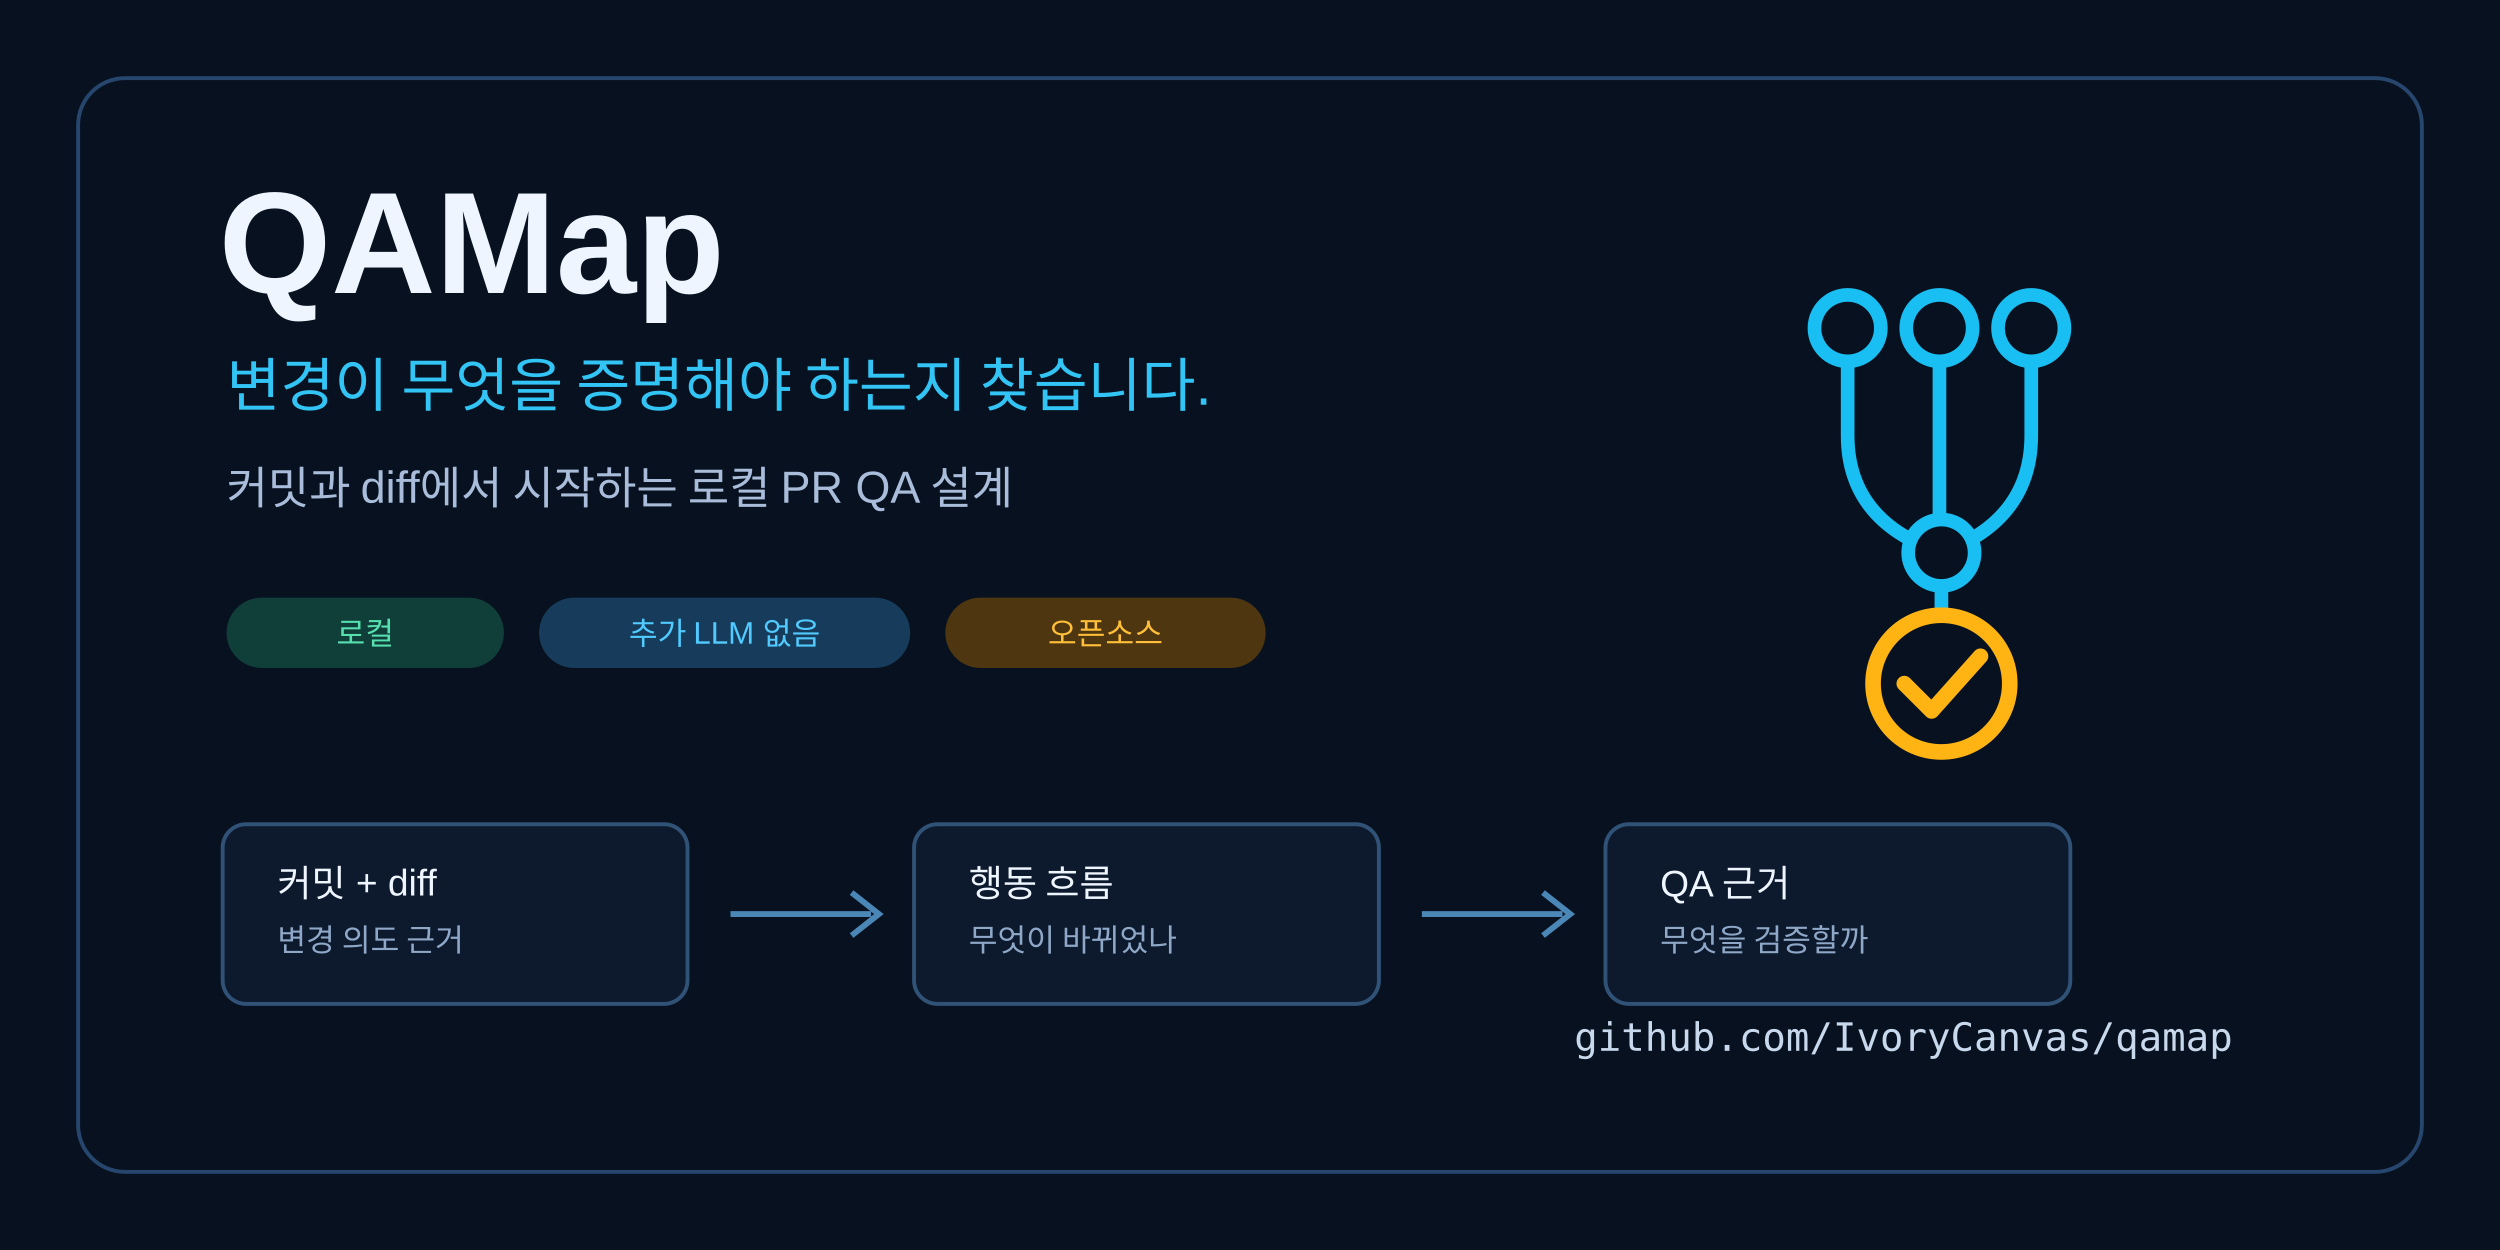
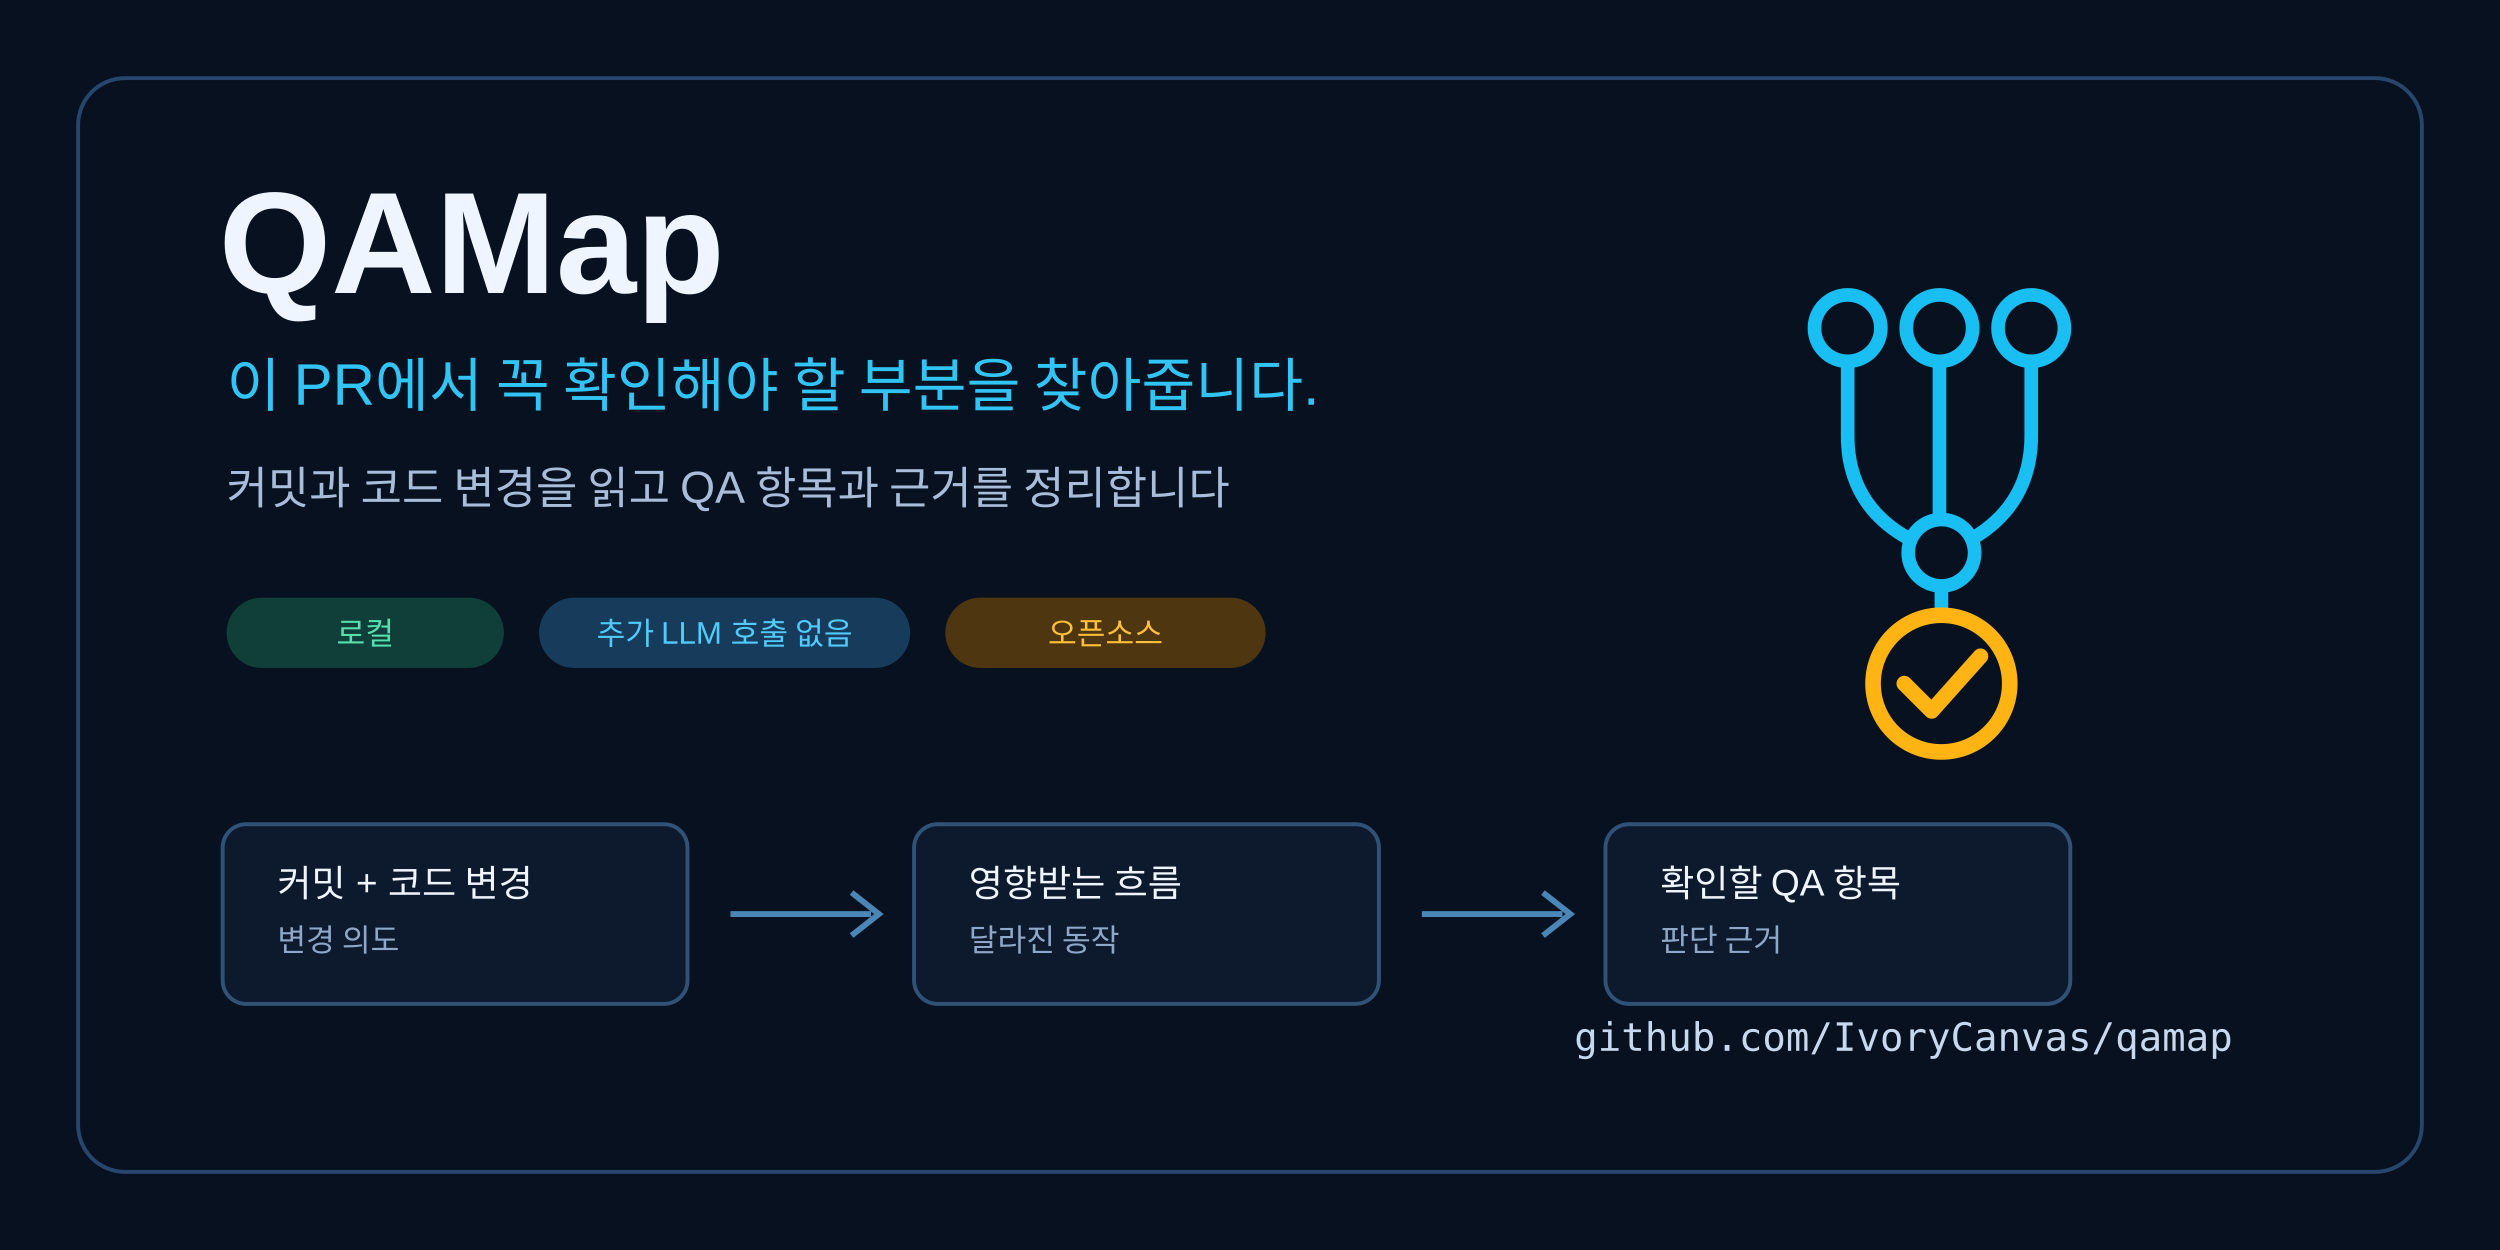
<svg xmlns="http://www.w3.org/2000/svg" width="1280" height="640" viewBox="0 0 1280 640" role="img" aria-labelledby="title description">
  <rect width="1280" height="640" fill="#07111f" />
  <rect x="40" y="40" width="1200" height="560" rx="24" fill="none" stroke="#27466e" stroke-width="2" />
  <g font-family="'Apple SD Gothic Neo', 'Noto Sans KR', 'Malgun Gothic', Arial, sans-serif">
    <text x="112" y="150" fill="#eef5ff" font-size="74" font-weight="700">QAMap</text>
-     <text x="116" y="208" fill="#32c4f5" font-size="30">변경이 무엇을 증명해야 하는지 찾습니다.</text>
-     <text x="116" y="258" fill="#a9bddb" font-size="23">커밋과 diff에서 시작하는 로컬 PR QA 설계</text>
+     <text x="116" y="208" fill="#32c4f5" font-size="30">이 PR에서 꼭 확인해야 할 부분을 찾아줍니다.</text>
+     <text x="116" y="258" fill="#a9bddb" font-size="23">커밋과 코드 변경을 읽고 QA 항목과 근거를 정리합니다</text>
    <g transform="translate(116 306)">
      <rect width="142" height="36" rx="18" fill="#103e38" />
      <text x="71" y="24" fill="#56e0b0" font-size="16" text-anchor="middle">로컬</text>
      <rect x="160" width="190" height="36" rx="18" fill="#173b5a" />
-       <text x="255" y="24" fill="#50caff" font-size="16" text-anchor="middle">추가 LLM 없음</text>
+       <text x="255" y="24" fill="#50caff" font-size="16" text-anchor="middle">추가 LLM 호출 없음</text>
      <rect x="368" width="164" height="36" rx="18" fill="#4e3610" />
      <text x="450" y="24" fill="#ffbf38" font-size="16" text-anchor="middle">오픈소스</text>
    </g>
    <g transform="translate(114 422)">
      <rect x="0" y="0" width="238" height="92" rx="12" fill="#0d1a2d" stroke="#315277" stroke-width="2" />
-       <text x="28" y="37" fill="#eef5ff" font-size="19">커밋 + diff</text>
-       <text x="28" y="65" fill="#8fa8c8" font-size="16">변경 의도 근거</text>
+       <text x="28" y="37" fill="#eef5ff" font-size="19">커밋 + 코드 변경</text>
+       <text x="28" y="65" fill="#8fa8c8" font-size="16">변경 의도</text>
      <path d="M260 46H332" fill="none" stroke="#4a87b7" stroke-width="3" />
      <path d="M322 35L336 46L322 57" fill="none" stroke="#4a87b7" stroke-width="3" />
      <rect x="354" y="0" width="238" height="92" rx="12" fill="#0d1a2d" stroke="#315277" stroke-width="2" />
-       <text x="382" y="37" fill="#eef5ff" font-size="19">행동 흐름</text>
-       <text x="382" y="65" fill="#8fa8c8" font-size="16">무엇이 바뀌었나</text>
+       <text x="382" y="37" fill="#eef5ff" font-size="19">영향받는 흐름</text>
+       <text x="382" y="65" fill="#8fa8c8" font-size="16">달라진 동작</text>
      <path d="M614 46H686" fill="none" stroke="#4a87b7" stroke-width="3" />
      <path d="M676 35L690 46L676 57" fill="none" stroke="#4a87b7" stroke-width="3" />
      <rect x="708" y="0" width="238" height="92" rx="12" fill="#0d1a2d" stroke="#315277" stroke-width="2" />
-       <text x="736" y="37" fill="#eef5ff" font-size="19">QA 근거</text>
-       <text x="736" y="65" fill="#8fa8c8" font-size="16">무엇을 검증할까</text>
+       <text x="736" y="37" fill="#eef5ff" font-size="19">확인할 QA 항목</text>
+       <text x="736" y="65" fill="#8fa8c8" font-size="16">판단 근거</text>
    </g>
    <g transform="translate(946 139)">
      <path d="M0 40V84C0 115 18 134 48 144" fill="none" stroke="#19bef2" stroke-width="7" stroke-linecap="round" />
      <path d="M94 40V84C94 115 76 134 48 144" fill="none" stroke="#19bef2" stroke-width="7" stroke-linecap="round" />
      <path d="M47 40V144" fill="none" stroke="#19bef2" stroke-width="7" stroke-linecap="round" />
      <path d="M48 144V179" fill="none" stroke="#19bef2" stroke-width="7" stroke-linecap="round" />
      <circle cx="0" cy="29" r="17" fill="#07111f" stroke="#19bef2" stroke-width="7" />
      <circle cx="47" cy="29" r="17" fill="#07111f" stroke="#19bef2" stroke-width="7" />
      <circle cx="94" cy="29" r="17" fill="#07111f" stroke="#19bef2" stroke-width="7" />
      <circle cx="48" cy="144" r="17" fill="#07111f" stroke="#19bef2" stroke-width="7" />
      <circle cx="48" cy="211" r="35" fill="#07111f" stroke="#ffb414" stroke-width="8" />
      <path d="M29 211L43 225L68 197" fill="none" stroke="#ffb414" stroke-width="8" stroke-linecap="round" stroke-linejoin="round" />
    </g>
    <text x="806" y="538" fill="#c8d8ed" font-family="Menlo, Monaco, monospace" font-size="20">github.com/IvoryCanvas/qamap</text>
  </g>
</svg>
